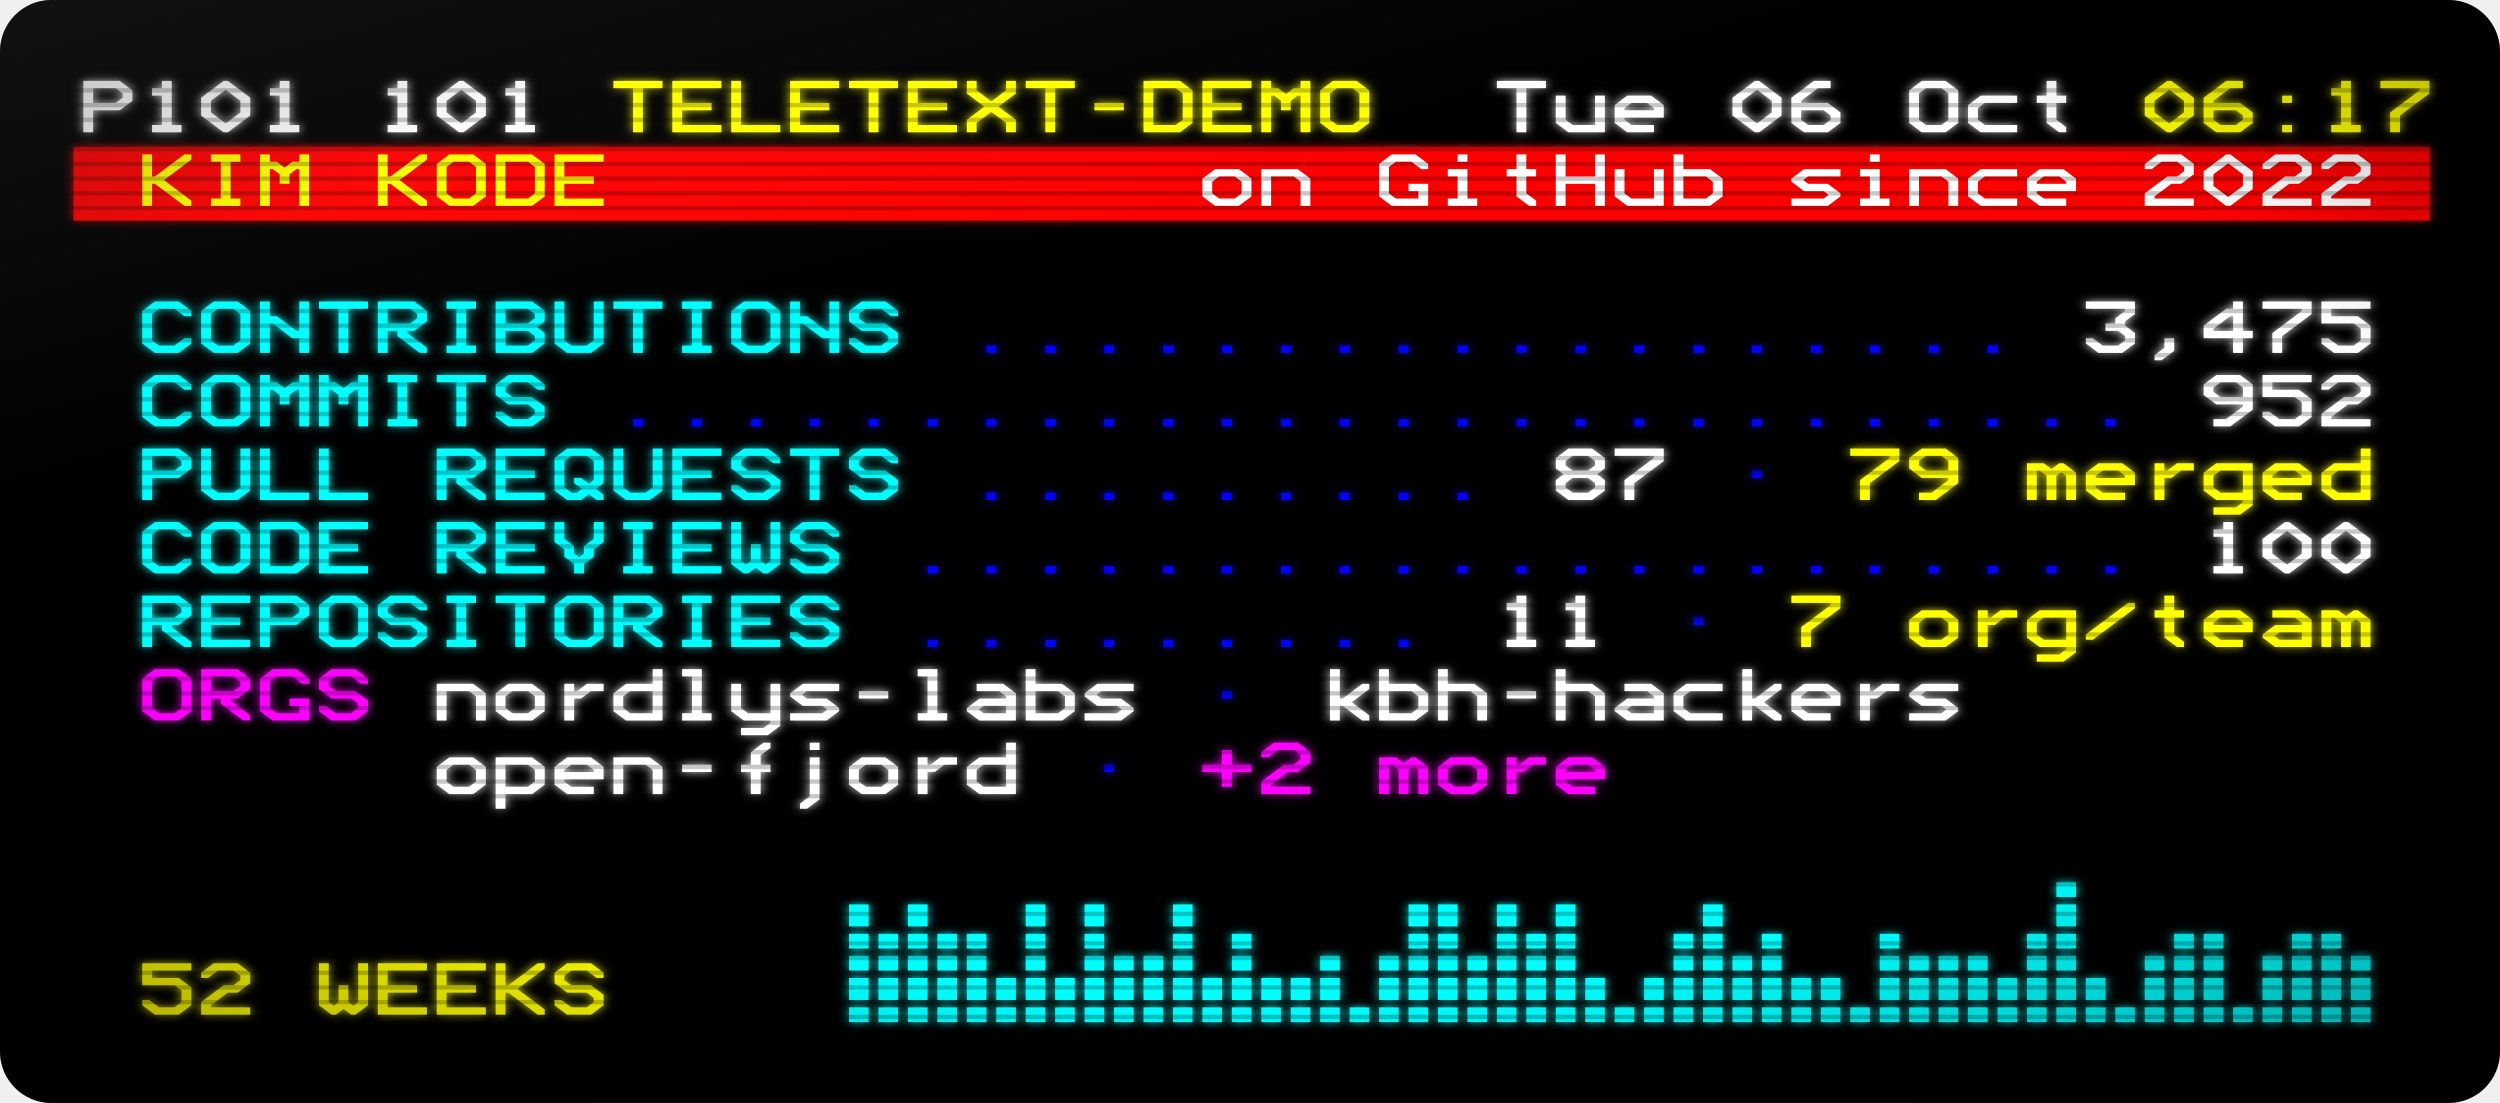
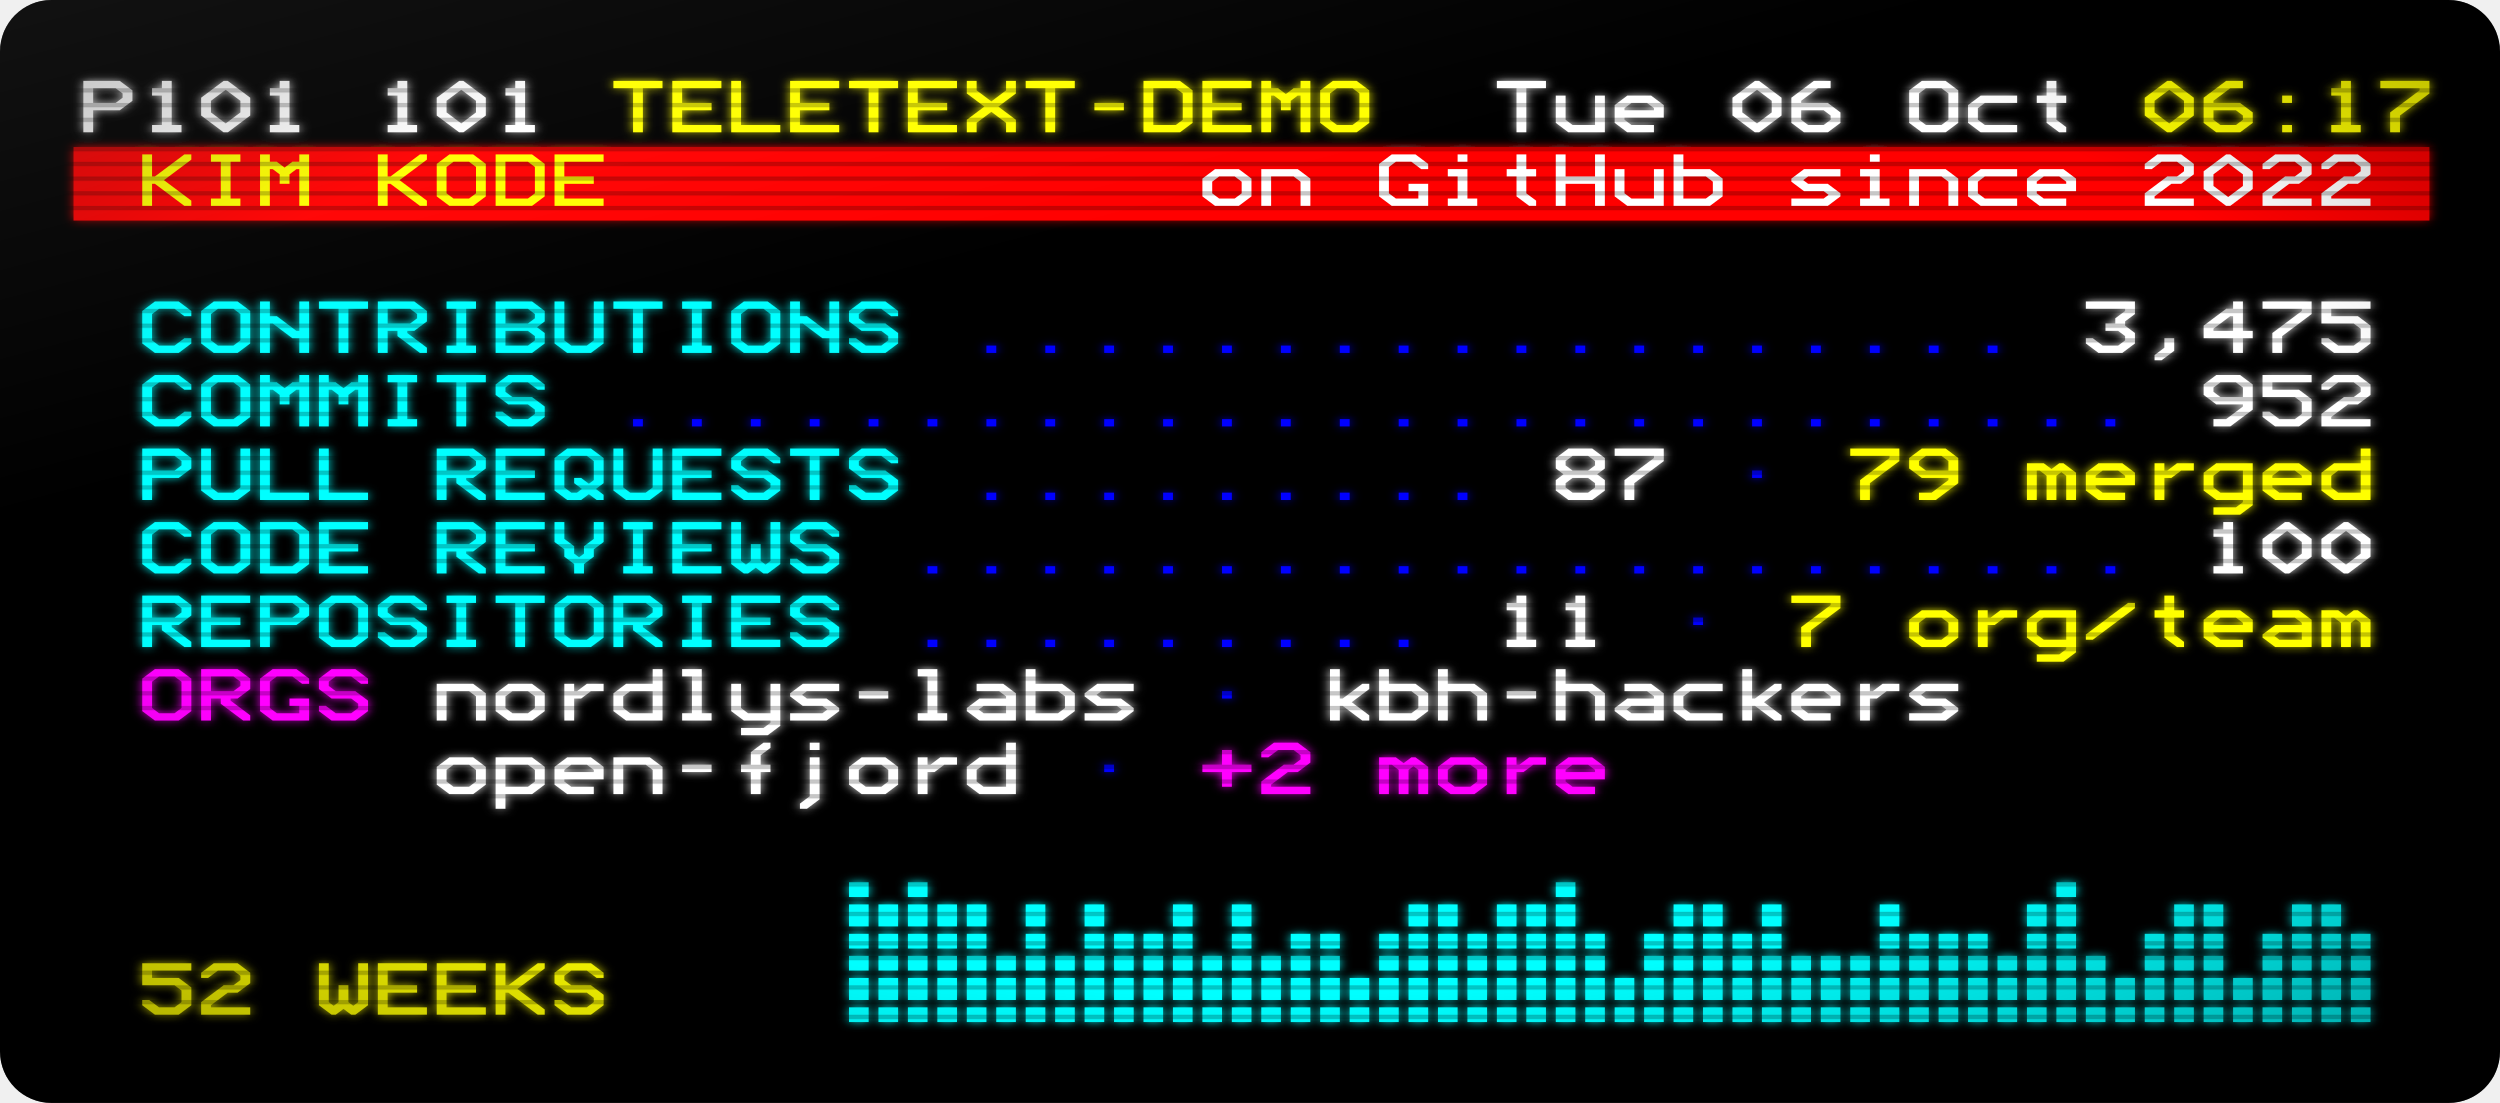
<svg xmlns="http://www.w3.org/2000/svg" width="680" height="300" viewBox="0 0 680 300" role="img" aria-labelledby="s-title s-desc">
  <style>.tt-in{animation-name:tt-hide;animation-timing-function:steps(1)}.tt-frame{visibility:hidden;animation-name:tt-show;animation-timing-function:steps(1)}@keyframes tt-hide{from,to{visibility:hidden}}@keyframes tt-show{from,to{visibility:visible}}.tt-fl{animation:tt-flash 1s steps(1) infinite}@keyframes tt-flash{75%{opacity:0}}@media (prefers-reduced-motion:reduce){.tt-a,.tt-fl{animation:none!important}}</style>
  <defs>
    <path id="sg32" d="M1 3H1.71L2.71 2H4.29L5 2.71V3.29L4.29 4H3.29L1 6.29V8H6V7H2V6.71L3.71 5H4.71L6 3.71V2.29L4.71 1H2.29L1 2.29Z" />
    <path id="sg33" d="M1 2H5V2.29L4 3.29V4H3V5H4.29L5 5.71V6.29L4.29 7H2.71L1.71 6H1V6.71L2.29 8H4.71L6 6.71V5.29L5 4.29V3.71L6 2.71V1H1Z" />
    <path id="sg38" d="M1 2.29V3.71L1.79 4.5L1 5.29V6.71L2.29 8H4.71L6 6.71V5.29L5.21 4.5L6 3.71V2.29L4.71 1H2.29ZM2.71 2H4.29L5 2.71V3.29L4.29 4H2.71L2 3.29V2.71ZM2.71 5H4.29L5 5.71V6.29L4.29 7H2.71L2 6.29V5.71Z" />
    <path id="sg34" d="M1 4.29V6H4V8H5V6H6V5H5V1H4V2H3.29ZM2 4.71L3.71 3H4V5H2Z" />
    <path id="sg35" d="M1 1V4H4.29L5 4.71V6.29L4.29 7H2.71L1.71 6H1V6.71L2.29 8H4.71L6 6.71V4.29L4.71 3H2V2H6V1Z" />
    <path id="sg39" d="M1 2.29V3.71L2.29 5H5V5.29L3.29 7H2V8H3.71L6 5.71V2.29L4.71 1H2.29ZM2.71 2H4.29L5 2.71V4H2.71L2 3.29V2.71Z" />
    <path id="sg36" d="M1 3.29V6.71L2.29 8H4.71L6 6.71V5.29L4.71 4H2V3.71L3.71 2H5V1H3.29ZM2 5H4.29L5 5.71V6.29L4.29 7H2.71L2 6.29Z" />
    <path id="sg37" d="M1 2H5V2.29L2 5.29V8H3V5.71L6 2.71V1H1Z" />
    <path id="sg30" d="M1 3.29V5.71L3.29 8H3.71L6 5.71V3.29L3.71 1H3.29ZM2 3.71L3.5 2.21L5 3.71V5.29L3.5 6.79L2 5.29Z" />
    <path id="sg31" d="M2 3H3V7H2V8H5V7H4V1H3V2H2Z" />
    <path id="sg50" d="M1 1V8H2V5H4.71L6 3.71V2.29L4.71 1ZM2 2H4.29L5 2.71V3.29L4.29 4H2Z" />
    <path id="sg54" d="M1 2H3V8H4V2H6V1H1Z" />
    <path id="sg45" d="M1 1V8H6V7H2V5H5V4H2V2H6V1Z" />
    <path id="sg4c" d="M1 1V8H6V7H2V1Z" />
    <path id="sg58" d="M1 1V2.71L2.79 4.5L1 6.29V8H2V6.71L3.5 5.21L5 6.71V8H6V6.29L4.21 4.5L6 2.71V1H5V2.29L3.5 3.79L2 2.29V1Z" />
    <path id="sg2d" d="M2 5H5V4H2Z" />
    <path id="sg44" d="M1 1V8H4.71L6 6.71V2.29L4.71 1ZM2 2H4.29L5 2.71V6.29L4.29 7H2Z" />
    <path id="sg4d" d="M1 1V8H2V3H2.29L3 3.71V5H4V3.71L4.71 3H5V8H6V1H5V2H4.29L3.5 2.79L2.71 2H2V1Z" />
    <path id="sg4f" d="M1 2.29V6.71L2.29 8H4.71L6 6.71V2.29L4.71 1H2.29ZM2.71 2H4.29L5 2.71V6.29L4.29 7H2.71L2 6.29V2.71Z" />
    <path id="sg75" d="M1 3V6.71L2.29 8H6V3H5V7H2.71L2 6.29V3Z" />
    <path id="sg65" d="M1 4.29V6.71L2.29 8H5V7H2.71L2 6.29V6H6V4.29L4.71 3H2.29ZM2.71 4H4.29L5 4.71V5H2V4.71Z" />
    <path id="sg63" d="M1 4.29V6.71L2.29 8H6V7H2.71L2 6.29V4.71L2.71 4H6V3H2.29Z" />
    <path id="sg74" d="M2 4H3V6.71L4.29 8H5V7.29L4 6.29V4H5V3H4V1H3V3H2Z" />
    <path id="sg3a" d="M3 4H4V3H3ZM3 8H4V7H3Z" />
    <path id="sg4b" d="M1 1V8H2V5H2.29L5.29 8H6V7.29L3.21 4.5L6 1.71V1H5.29L2.29 4H2V1Z" />
    <path id="sg49" d="M2 2H3V7H2V8H5V7H4V2H5V1H2Z" />
    <path id="sg6f" d="M1 4.29V6.71L2.29 8H4.71L6 6.71V4.29L4.71 3H2.29ZM2.71 4H4.29L5 4.71V6.29L4.29 7H2.71L2 6.29V4.71Z" />
    <path id="sg6e" d="M1 3V8H2V4H4.29L5 4.71V8H6V4.29L4.71 3Z" />
    <path id="sg47" d="M1 2.29V6.71L2.29 8H6V5H4V6H5V7H2.71L2 6.29V2.71L2.71 2H4.29L5.29 3H6V2.29L4.71 1H2.29Z" />
    <path id="sg69" d="M2 4H3V7H2V8H5V7H4V3H2ZM3 2H4V1H3Z" />
    <path id="sg48" d="M1 1V8H2V5H5V8H6V1H5V4H2V1Z" />
    <path id="sg62" d="M1 1V8H4.71L6 6.71V4.29L4.71 3H2V1ZM2 4H4.29L5 4.71V6.29L4.29 7H2Z" />
    <path id="sg73" d="M1 4.71L2.29 6H4.29L4.79 6.5L4.29 7H1V8H4.71L6 6.71V6.29L4.71 5H2.71L2.21 4.5L2.71 4H6V3H2.29L1 4.29Z" />
    <path id="sg43" d="M1 2.29V6.71L2.29 8H4.71L6 6.71V6H5.29L4.29 7H2.71L2 6.29V2.71L2.71 2H4.29L5.29 3H6V2.29L4.71 1H2.29Z" />
    <path id="sg4e" d="M1 1V8H2V4H2.29L4.29 6H5V8H6V1H5V5H4.71L2.71 3H2V1Z" />
    <path id="sg52" d="M1 1V8H2V5H3V5.71L5.29 8H6V7.29L4 5.29V5H4.71L6 3.71V2.29L4.71 1ZM2 2H4.29L5 2.71V3.29L4.29 4H2Z" />
    <path id="sg42" d="M1 1V8H4.71L6 6.71V5.29L5.21 4.5L6 3.71V2.29L4.71 1ZM2 2H4.29L5 2.71V3.29L4.29 4H2ZM2 5H4.29L5 5.71V6.29L4.29 7H2Z" />
    <path id="sg55" d="M1 1V6.71L2.29 8H4.71L6 6.71V1H5V6.29L4.29 7H2.71L2 6.29V1Z" />
    <path id="sg53" d="M1 2.29V3.71L2.29 5H4.29L5 5.71V6.29L4.29 7H2.71L1.71 6H1V6.71L2.29 8H4.71L6 6.71V5.29L4.71 4H2.71L2 3.29V2.71L2.71 2H4.29L5.29 3H6V2.29L4.71 1H2.29Z" />
    <path id="sg2e" d="M3 8H4V7H3Z" />
    <path id="sg2c" d="M3 7.29L2 8.29V9H2.71L4 7.71V6H3Z" />
    <path id="sg51" d="M1 2.29V6.71L2.29 8H3.71L4.5 7.21L5.29 8H6V7.29L5.21 6.5L6 5.71V2.29L4.71 1H2.29ZM2.71 2H4.29L5 2.71V5.29L4.5 5.79L3.71 5H3V5.71L3.79 6.5L3.29 7H2.71L2 6.29V2.71Z" />
    <path id="sgb7" d="M3 5H4V4H3Z" />
    <path id="sg6d" d="M1 3V8H2V4H2.29L3 4.71V8H4V4.71L4.5 4.21L5 4.71V8H6V4.29L4.71 3H4.29L3.5 3.79L2.71 3Z" />
    <path id="sg72" d="M2 3V8H3V5H3.71L4.71 4H6V3H4.29L3.29 4H3V3Z" />
    <path id="sg67" d="M1 4.29V6.71L2.29 8H5V8.29L4.29 9H2V10H4.71L6 8.71V3H2.29ZM2.71 4H5V7H2.71L2 6.29V4.71Z" />
    <path id="sg64" d="M1 4.29V6.71L2.29 8H6V1H5V3H2.29ZM2.71 4H5V7H2.71L2 6.29V4.71Z" />
    <path id="sg56" d="M1 1V3.71L2 4.71V5.71L3 6.71V8H4V6.71L5 5.71V4.71L6 3.71V1H5V3.29L4 4.29V5.29L3.5 5.79L3 5.29V4.29L2 3.29V1Z" />
    <path id="sg57" d="M1 1V6.71L2.29 8H2.71L3.5 7.21L4.29 8H4.71L6 6.71V1H5V6.29L4.5 6.79L4 6.29V4H3V6.29L2.5 6.79L2 6.29V1Z" />
    <path id="sg2f" d="M1 7H1.71L6 2.71V2H5.29L1 6.29Z" />
    <path id="sg61" d="M1 6.71L2.29 8H6V4.29L4.71 3H2V4H4.29L5 4.71V5H2.29L1 6.29ZM2.71 7L2.21 6.5L2.71 6H5V7Z" />
    <path id="sg6c" d="M2 2H3V7H2V8H5V7H4V1H2Z" />
    <path id="sg79" d="M1 3V6.71L2.29 8H5V8.29L4.29 9H2V10H4.71L6 8.71V3H5V7H2.71L2 6.29V3Z" />
    <path id="sg6b" d="M2 1V8H3V6H3.29L5.29 8H6V7.29L4.21 5.5L6 3.71V3H5.29L3.29 5H3V1Z" />
    <path id="sg68" d="M1 1V8H2V4H4.29L5 4.71V8H6V4.29L4.71 3H2V1Z" />
    <path id="sg70" d="M1 3V10H2V8H4.71L6 6.71V4.29L4.71 3ZM2 4H4.29L5 4.71V6.29L4.29 7H2Z" />
    <path id="sg66" d="M2 5H3V8H4V5H5V4H4V2.71L5 1.71V1H4.29L3 2.29V4H2Z" />
    <path id="sg6a" d="M3 8.29L2 9.29V10H2.71L4 8.71V3H3ZM3 2H4V1H3Z" />
    <path id="sg2b" d="M1 5H3V7H4V5H6V4H4V2H3V4H1Z" />
    <clipPath id="s-clip">
      <rect width="680" height="300" rx="14" />
    </clipPath>
    <filter id="s-glow" x="-5%" y="-5%" width="110%" height="110%">
      <feGaussianBlur stdDeviation=".55" result="b" />
      <feComponentTransfer in="b" result="g">
        <feFuncA type="linear" slope=".85" />
      </feComponentTransfer>
      <feMerge>
        <feMergeNode in="g" />
        <feMergeNode in="SourceGraphic" />
      </feMerge>
    </filter>
    <pattern id="s-scan" width="4" height="4" patternUnits="userSpaceOnUse">
      <rect width="4" height="1.2" fill="#000" fill-opacity=".22" />
    </pattern>
    <radialGradient id="s-vig" cx="50%" cy="45%" r="75%">
      <stop offset=".6" stop-color="#000" stop-opacity="0" />
      <stop offset="1" stop-color="#000" stop-opacity=".45" />
    </radialGradient>
    <linearGradient id="s-glass" x1="0" y1="0" x2=".6" y2="1">
      <stop offset="0" stop-color="#fff" stop-opacity=".07" />
      <stop offset=".35" stop-color="#fff" stop-opacity="0" />
    </linearGradient>
  </defs>
  <g clip-path="url(#s-clip)">
    <rect width="680" height="300" fill="#000" />
    <g transform="translate(20 20) scale(2.67 2)" filter="url(#s-glow)">
      <g class="tt-a tt-frame" style="animation-duration:0.09s;animation-delay:0s">
        <g fill="#fff">
          <use href="#sg32" x="30" y="0" />
          <use href="#sg33" x="36" y="0" />
          <use href="#sg38" x="42" y="0" />
        </g>
      </g>
      <g class="tt-a tt-frame" style="animation-duration:0.09s;animation-delay:0.09s">
        <g fill="#fff">
          <use href="#sg32" x="30" y="0" />
          <use href="#sg34" x="36" y="0" />
          <use href="#sg35" x="42" y="0" />
        </g>
      </g>
      <g class="tt-a tt-frame" style="animation-duration:0.09s;animation-delay:0.18s">
        <g fill="#fff">
          <use href="#sg32" x="30" y="0" />
          <use href="#sg35" x="36" y="0" />
          <use href="#sg32" x="42" y="0" />
        </g>
      </g>
      <g class="tt-a tt-frame" style="animation-duration:0.09s;animation-delay:0.27s">
        <g fill="#fff">
          <use href="#sg32" x="30" y="0" />
          <use href="#sg35" x="36" y="0" />
          <use href="#sg39" x="42" y="0" />
        </g>
      </g>
      <g class="tt-a tt-frame" style="animation-duration:0.09s;animation-delay:0.36s">
        <g fill="#fff">
          <use href="#sg32" x="30" y="0" />
          <use href="#sg36" x="36" y="0" />
          <use href="#sg36" x="42" y="0" />
        </g>
      </g>
      <g class="tt-a tt-frame" style="animation-duration:0.09s;animation-delay:0.45s">
        <g fill="#fff">
          <use href="#sg32" x="30" y="0" />
          <use href="#sg37" x="36" y="0" />
          <use href="#sg33" x="42" y="0" />
        </g>
      </g>
      <g class="tt-a tt-frame" style="animation-duration:0.09s;animation-delay:0.54s">
        <g fill="#fff">
          <use href="#sg32" x="30" y="0" />
          <use href="#sg38" x="36" y="0" />
          <use href="#sg30" x="42" y="0" />
        </g>
      </g>
      <g class="tt-a tt-frame" style="animation-duration:0.09s;animation-delay:0.63s">
        <g fill="#fff">
          <use href="#sg32" x="30" y="0" />
          <use href="#sg38" x="36" y="0" />
          <use href="#sg37" x="42" y="0" />
        </g>
      </g>
      <g class="tt-a tt-frame" style="animation-duration:0.09s;animation-delay:0.72s">
        <g fill="#fff">
          <use href="#sg32" x="30" y="0" />
          <use href="#sg39" x="36" y="0" />
          <use href="#sg34" x="42" y="0" />
        </g>
      </g>
      <g class="tt-a tt-in" style="animation-duration:0.81s">
        <g fill="#fff">
          <use href="#sg31" x="30" y="0" />
          <use href="#sg30" x="36" y="0" />
          <use href="#sg31" x="42" y="0" />
        </g>
      </g>
      <g class="tt-a tt-in" style="animation-duration:0.85s">
        <rect x="0" y="10" width="240" height="10" fill="#f00" />
      </g>
      <g>
        <g fill="#fff">
          <use href="#sg50" x="0" y="0" />
          <use href="#sg31" x="6" y="0" />
          <use href="#sg30" x="12" y="0" />
          <use href="#sg31" x="18" y="0" />
          <use href="#sg54" x="144" y="0" />
          <use href="#sg75" x="150" y="0" />
          <use href="#sg65" x="156" y="0" />
          <use href="#sg30" x="168" y="0" />
          <use href="#sg36" x="174" y="0" />
          <use href="#sg4f" x="186" y="0" />
          <use href="#sg63" x="192" y="0" />
          <use href="#sg74" x="198" y="0" />
        </g>
        <g fill="#ff0">
          <use href="#sg54" x="54" y="0" />
          <use href="#sg45" x="60" y="0" />
          <use href="#sg4c" x="66" y="0" />
          <use href="#sg45" x="72" y="0" />
          <use href="#sg54" x="78" y="0" />
          <use href="#sg45" x="84" y="0" />
          <use href="#sg58" x="90" y="0" />
          <use href="#sg54" x="96" y="0" />
          <use href="#sg2d" x="102" y="0" />
          <use href="#sg44" x="108" y="0" />
          <use href="#sg45" x="114" y="0" />
          <use href="#sg4d" x="120" y="0" />
          <use href="#sg4f" x="126" y="0" />
          <use href="#sg30" x="210" y="0" />
          <use href="#sg36" x="216" y="0" />
          <use href="#sg31" x="228" y="0" />
          <use href="#sg37" x="234" y="0" />
        </g>
        <g fill="#ff0" class="tt-fl">
          <use href="#sg3a" x="222" y="0" />
        </g>
      </g>
      <g class="tt-a tt-in" style="animation-duration:0.85s">
        <g fill="#ff0">
          <use href="#sg4b" x="6" y="10" />
          <use href="#sg49" x="12" y="10" />
          <use href="#sg4d" x="18" y="10" />
          <use href="#sg4b" x="30" y="10" />
          <use href="#sg4f" x="36" y="10" />
          <use href="#sg44" x="42" y="10" />
          <use href="#sg45" x="48" y="10" />
        </g>
        <g fill="#fff">
          <use href="#sg6f" x="114" y="10" />
          <use href="#sg6e" x="120" y="10" />
          <use href="#sg47" x="132" y="10" />
          <use href="#sg69" x="138" y="10" />
          <use href="#sg74" x="144" y="10" />
          <use href="#sg48" x="150" y="10" />
          <use href="#sg75" x="156" y="10" />
          <use href="#sg62" x="162" y="10" />
          <use href="#sg73" x="174" y="10" />
          <use href="#sg69" x="180" y="10" />
          <use href="#sg6e" x="186" y="10" />
          <use href="#sg63" x="192" y="10" />
          <use href="#sg65" x="198" y="10" />
          <use href="#sg32" x="210" y="10" />
          <use href="#sg30" x="216" y="10" />
          <use href="#sg32" x="222" y="10" />
          <use href="#sg32" x="228" y="10" />
        </g>
      </g>
      <g class="tt-a tt-in" style="animation-duration:0.91s">
        <g fill="#0ff">
          <use href="#sg43" x="6" y="30" />
          <use href="#sg4f" x="12" y="30" />
          <use href="#sg4e" x="18" y="30" />
          <use href="#sg54" x="24" y="30" />
          <use href="#sg52" x="30" y="30" />
          <use href="#sg49" x="36" y="30" />
          <use href="#sg42" x="42" y="30" />
          <use href="#sg55" x="48" y="30" />
          <use href="#sg54" x="54" y="30" />
          <use href="#sg49" x="60" y="30" />
          <use href="#sg4f" x="66" y="30" />
          <use href="#sg4e" x="72" y="30" />
          <use href="#sg53" x="78" y="30" />
        </g>
        <g fill="#00f">
          <use href="#sg2e" x="90" y="30" />
          <use href="#sg2e" x="96" y="30" />
          <use href="#sg2e" x="102" y="30" />
          <use href="#sg2e" x="108" y="30" />
          <use href="#sg2e" x="114" y="30" />
          <use href="#sg2e" x="120" y="30" />
          <use href="#sg2e" x="126" y="30" />
          <use href="#sg2e" x="132" y="30" />
          <use href="#sg2e" x="138" y="30" />
          <use href="#sg2e" x="144" y="30" />
          <use href="#sg2e" x="150" y="30" />
          <use href="#sg2e" x="156" y="30" />
          <use href="#sg2e" x="162" y="30" />
          <use href="#sg2e" x="168" y="30" />
          <use href="#sg2e" x="174" y="30" />
          <use href="#sg2e" x="180" y="30" />
          <use href="#sg2e" x="186" y="30" />
          <use href="#sg2e" x="192" y="30" />
        </g>
        <g fill="#fff">
          <use href="#sg33" x="204" y="30" />
          <use href="#sg2c" x="210" y="30" />
          <use href="#sg34" x="216" y="30" />
          <use href="#sg37" x="222" y="30" />
          <use href="#sg35" x="228" y="30" />
        </g>
      </g>
      <g class="tt-a tt-in" style="animation-duration:0.95s">
        <g fill="#0ff">
          <use href="#sg43" x="6" y="40" />
          <use href="#sg4f" x="12" y="40" />
          <use href="#sg4d" x="18" y="40" />
          <use href="#sg4d" x="24" y="40" />
          <use href="#sg49" x="30" y="40" />
          <use href="#sg54" x="36" y="40" />
          <use href="#sg53" x="42" y="40" />
        </g>
        <g fill="#00f">
          <use href="#sg2e" x="54" y="40" />
          <use href="#sg2e" x="60" y="40" />
          <use href="#sg2e" x="66" y="40" />
          <use href="#sg2e" x="72" y="40" />
          <use href="#sg2e" x="78" y="40" />
          <use href="#sg2e" x="84" y="40" />
          <use href="#sg2e" x="90" y="40" />
          <use href="#sg2e" x="96" y="40" />
          <use href="#sg2e" x="102" y="40" />
          <use href="#sg2e" x="108" y="40" />
          <use href="#sg2e" x="114" y="40" />
          <use href="#sg2e" x="120" y="40" />
          <use href="#sg2e" x="126" y="40" />
          <use href="#sg2e" x="132" y="40" />
          <use href="#sg2e" x="138" y="40" />
          <use href="#sg2e" x="144" y="40" />
          <use href="#sg2e" x="150" y="40" />
          <use href="#sg2e" x="156" y="40" />
          <use href="#sg2e" x="162" y="40" />
          <use href="#sg2e" x="168" y="40" />
          <use href="#sg2e" x="174" y="40" />
          <use href="#sg2e" x="180" y="40" />
          <use href="#sg2e" x="186" y="40" />
          <use href="#sg2e" x="192" y="40" />
          <use href="#sg2e" x="198" y="40" />
          <use href="#sg2e" x="204" y="40" />
        </g>
        <g fill="#fff">
          <use href="#sg39" x="216" y="40" />
          <use href="#sg35" x="222" y="40" />
          <use href="#sg32" x="228" y="40" />
        </g>
      </g>
      <g class="tt-a tt-in" style="animation-duration:0.99s">
        <g fill="#0ff">
          <use href="#sg50" x="6" y="50" />
          <use href="#sg55" x="12" y="50" />
          <use href="#sg4c" x="18" y="50" />
          <use href="#sg4c" x="24" y="50" />
          <use href="#sg52" x="36" y="50" />
          <use href="#sg45" x="42" y="50" />
          <use href="#sg51" x="48" y="50" />
          <use href="#sg55" x="54" y="50" />
          <use href="#sg45" x="60" y="50" />
          <use href="#sg53" x="66" y="50" />
          <use href="#sg54" x="72" y="50" />
          <use href="#sg53" x="78" y="50" />
        </g>
        <g fill="#00f">
          <use href="#sg2e" x="90" y="50" />
          <use href="#sg2e" x="96" y="50" />
          <use href="#sg2e" x="102" y="50" />
          <use href="#sg2e" x="108" y="50" />
          <use href="#sg2e" x="114" y="50" />
          <use href="#sg2e" x="120" y="50" />
          <use href="#sg2e" x="126" y="50" />
          <use href="#sg2e" x="132" y="50" />
          <use href="#sg2e" x="138" y="50" />
          <use href="#sgb7" x="168" y="50" />
        </g>
        <g fill="#fff">
          <use href="#sg38" x="150" y="50" />
          <use href="#sg37" x="156" y="50" />
        </g>
        <g fill="#ff0">
          <use href="#sg37" x="180" y="50" />
          <use href="#sg39" x="186" y="50" />
          <use href="#sg6d" x="198" y="50" />
          <use href="#sg65" x="204" y="50" />
          <use href="#sg72" x="210" y="50" />
          <use href="#sg67" x="216" y="50" />
          <use href="#sg65" x="222" y="50" />
          <use href="#sg64" x="228" y="50" />
        </g>
      </g>
      <g class="tt-a tt-in" style="animation-duration:1.02s">
        <g fill="#0ff">
          <use href="#sg43" x="6" y="60" />
          <use href="#sg4f" x="12" y="60" />
          <use href="#sg44" x="18" y="60" />
          <use href="#sg45" x="24" y="60" />
          <use href="#sg52" x="36" y="60" />
          <use href="#sg45" x="42" y="60" />
          <use href="#sg56" x="48" y="60" />
          <use href="#sg49" x="54" y="60" />
          <use href="#sg45" x="60" y="60" />
          <use href="#sg57" x="66" y="60" />
          <use href="#sg53" x="72" y="60" />
        </g>
        <g fill="#00f">
          <use href="#sg2e" x="84" y="60" />
          <use href="#sg2e" x="90" y="60" />
          <use href="#sg2e" x="96" y="60" />
          <use href="#sg2e" x="102" y="60" />
          <use href="#sg2e" x="108" y="60" />
          <use href="#sg2e" x="114" y="60" />
          <use href="#sg2e" x="120" y="60" />
          <use href="#sg2e" x="126" y="60" />
          <use href="#sg2e" x="132" y="60" />
          <use href="#sg2e" x="138" y="60" />
          <use href="#sg2e" x="144" y="60" />
          <use href="#sg2e" x="150" y="60" />
          <use href="#sg2e" x="156" y="60" />
          <use href="#sg2e" x="162" y="60" />
          <use href="#sg2e" x="168" y="60" />
          <use href="#sg2e" x="174" y="60" />
          <use href="#sg2e" x="180" y="60" />
          <use href="#sg2e" x="186" y="60" />
          <use href="#sg2e" x="192" y="60" />
          <use href="#sg2e" x="198" y="60" />
          <use href="#sg2e" x="204" y="60" />
        </g>
        <g fill="#fff">
          <use href="#sg31" x="216" y="60" />
          <use href="#sg30" x="222" y="60" />
          <use href="#sg30" x="228" y="60" />
        </g>
      </g>
      <g class="tt-a tt-in" style="animation-duration:1.06s">
        <g fill="#0ff">
          <use href="#sg52" x="6" y="70" />
          <use href="#sg45" x="12" y="70" />
          <use href="#sg50" x="18" y="70" />
          <use href="#sg4f" x="24" y="70" />
          <use href="#sg53" x="30" y="70" />
          <use href="#sg49" x="36" y="70" />
          <use href="#sg54" x="42" y="70" />
          <use href="#sg4f" x="48" y="70" />
          <use href="#sg52" x="54" y="70" />
          <use href="#sg49" x="60" y="70" />
          <use href="#sg45" x="66" y="70" />
          <use href="#sg53" x="72" y="70" />
        </g>
        <g fill="#00f">
          <use href="#sg2e" x="84" y="70" />
          <use href="#sg2e" x="90" y="70" />
          <use href="#sg2e" x="96" y="70" />
          <use href="#sg2e" x="102" y="70" />
          <use href="#sg2e" x="108" y="70" />
          <use href="#sg2e" x="114" y="70" />
          <use href="#sg2e" x="120" y="70" />
          <use href="#sg2e" x="126" y="70" />
          <use href="#sg2e" x="132" y="70" />
          <use href="#sgb7" x="162" y="70" />
        </g>
        <g fill="#fff">
          <use href="#sg31" x="144" y="70" />
          <use href="#sg31" x="150" y="70" />
        </g>
        <g fill="#ff0">
          <use href="#sg37" x="174" y="70" />
          <use href="#sg6f" x="186" y="70" />
          <use href="#sg72" x="192" y="70" />
          <use href="#sg67" x="198" y="70" />
          <use href="#sg2f" x="204" y="70" />
          <use href="#sg74" x="210" y="70" />
          <use href="#sg65" x="216" y="70" />
          <use href="#sg61" x="222" y="70" />
          <use href="#sg6d" x="228" y="70" />
        </g>
      </g>
      <g class="tt-a tt-in" style="animation-duration:1.09s">
        <g fill="#f0f">
          <use href="#sg4f" x="6" y="80" />
          <use href="#sg52" x="12" y="80" />
          <use href="#sg47" x="18" y="80" />
          <use href="#sg53" x="24" y="80" />
        </g>
        <g fill="#fff">
          <use href="#sg6e" x="36" y="80" />
          <use href="#sg6f" x="42" y="80" />
          <use href="#sg72" x="48" y="80" />
          <use href="#sg64" x="54" y="80" />
          <use href="#sg6c" x="60" y="80" />
          <use href="#sg79" x="66" y="80" />
          <use href="#sg73" x="72" y="80" />
          <use href="#sg2d" x="78" y="80" />
          <use href="#sg6c" x="84" y="80" />
          <use href="#sg61" x="90" y="80" />
          <use href="#sg62" x="96" y="80" />
          <use href="#sg73" x="102" y="80" />
          <use href="#sg6b" x="126" y="80" />
          <use href="#sg62" x="132" y="80" />
          <use href="#sg68" x="138" y="80" />
          <use href="#sg2d" x="144" y="80" />
          <use href="#sg68" x="150" y="80" />
          <use href="#sg61" x="156" y="80" />
          <use href="#sg63" x="162" y="80" />
          <use href="#sg6b" x="168" y="80" />
          <use href="#sg65" x="174" y="80" />
          <use href="#sg72" x="180" y="80" />
          <use href="#sg73" x="186" y="80" />
        </g>
        <g fill="#00f">
          <use href="#sgb7" x="114" y="80" />
        </g>
      </g>
      <g class="tt-a tt-in" style="animation-duration:1.13s">
        <g fill="#fff">
          <use href="#sg6f" x="36" y="90" />
          <use href="#sg70" x="42" y="90" />
          <use href="#sg65" x="48" y="90" />
          <use href="#sg6e" x="54" y="90" />
          <use href="#sg2d" x="60" y="90" />
          <use href="#sg66" x="66" y="90" />
          <use href="#sg6a" x="72" y="90" />
          <use href="#sg6f" x="78" y="90" />
          <use href="#sg72" x="84" y="90" />
          <use href="#sg64" x="90" y="90" />
        </g>
        <g fill="#00f">
          <use href="#sgb7" x="102" y="90" />
        </g>
        <g fill="#f0f">
          <use href="#sg2b" x="114" y="90" />
          <use href="#sg32" x="120" y="90" />
          <use href="#sg6d" x="132" y="90" />
          <use href="#sg6f" x="138" y="90" />
          <use href="#sg72" x="144" y="90" />
          <use href="#sg65" x="150" y="90" />
        </g>
      </g>
      <g class="tt-a tt-in" style="animation-duration:1.19s">
        <g fill="#0ff">
+           <rect x="79" y="110" width="2" height="2" />
+           <rect x="85" y="110" width="2" height="2" />
+           <rect x="151" y="110" width="2" height="2" />
          <rect x="202" y="110" width="2" height="2" />
          <rect x="79" y="113" width="2" height="3" />
+           <rect x="82" y="113" width="2" height="3" />
          <rect x="85" y="113" width="2" height="3" />
+           <rect x="88" y="113" width="2" height="3" />
+           <rect x="91" y="113" width="2" height="3" />
          <rect x="97" y="113" width="2" height="3" />
          <rect x="103" y="113" width="2" height="3" />
          <rect x="112" y="113" width="2" height="3" />
+           <rect x="118" y="113" width="2" height="3" />
          <rect x="136" y="113" width="2" height="3" />
          <rect x="139" y="113" width="2" height="3" />
          <rect x="145" y="113" width="2" height="3" />
+           <rect x="148" y="113" width="2" height="3" />
          <rect x="151" y="113" width="2" height="3" />
+           <rect x="163" y="113" width="2" height="3" />
          <rect x="166" y="113" width="2" height="3" />
+           <rect x="172" y="113" width="2" height="3" />
+           <rect x="184" y="113" width="2" height="3" />
+           <rect x="199" y="113" width="2" height="3" />
          <rect x="202" y="113" width="2" height="3" />
+           <rect x="214" y="113" width="2" height="3" />
+           <rect x="217" y="113" width="2" height="3" />
+           <rect x="226" y="113" width="2" height="3" />
+           <rect x="229" y="113" width="2" height="3" />
          <rect x="79" y="117" width="2" height="2" />
          <rect x="82" y="117" width="2" height="2" />
          <rect x="85" y="117" width="2" height="2" />
          <rect x="88" y="117" width="2" height="2" />
          <rect x="91" y="117" width="2" height="2" />
          <rect x="97" y="117" width="2" height="2" />
          <rect x="103" y="117" width="2" height="2" />
+           <rect x="106" y="117" width="2" height="2" />
+           <rect x="109" y="117" width="2" height="2" />
          <rect x="112" y="117" width="2" height="2" />
          <rect x="118" y="117" width="2" height="2" />
+           <rect x="124" y="117" width="2" height="2" />
+           <rect x="127" y="117" width="2" height="2" />
+           <rect x="133" y="117" width="2" height="2" />
          <rect x="136" y="117" width="2" height="2" />
          <rect x="139" y="117" width="2" height="2" />
+           <rect x="142" y="117" width="2" height="2" />
          <rect x="145" y="117" width="2" height="2" />
          <rect x="148" y="117" width="2" height="2" />
          <rect x="151" y="117" width="2" height="2" />
+           <rect x="154" y="117" width="2" height="2" />
+           <rect x="160" y="117" width="2" height="2" />
          <rect x="163" y="117" width="2" height="2" />
          <rect x="166" y="117" width="2" height="2" />
+           <rect x="169" y="117" width="2" height="2" />
          <rect x="172" y="117" width="2" height="2" />
          <rect x="184" y="117" width="2" height="2" />
+           <rect x="187" y="117" width="2" height="2" />
+           <rect x="190" y="117" width="2" height="2" />
+           <rect x="193" y="117" width="2" height="2" />
          <rect x="199" y="117" width="2" height="2" />
          <rect x="202" y="117" width="2" height="2" />
+           <rect x="211" y="117" width="2" height="2" />
          <rect x="214" y="117" width="2" height="2" />
          <rect x="217" y="117" width="2" height="2" />
+           <rect x="223" y="117" width="2" height="2" />
          <rect x="226" y="117" width="2" height="2" />
          <rect x="229" y="117" width="2" height="2" />
+           <rect x="232" y="117" width="2" height="2" />
        </g>
      </g>
      <g class="tt-a tt-in" style="animation-duration:1.23s">
        <g fill="#0ff">
          <rect x="79" y="120" width="2" height="2" />
          <rect x="82" y="120" width="2" height="2" />
          <rect x="85" y="120" width="2" height="2" />
          <rect x="88" y="120" width="2" height="2" />
          <rect x="91" y="120" width="2" height="2" />
+           <rect x="94" y="120" width="2" height="2" />
          <rect x="97" y="120" width="2" height="2" />
+           <rect x="100" y="120" width="2" height="2" />
          <rect x="103" y="120" width="2" height="2" />
          <rect x="106" y="120" width="2" height="2" />
          <rect x="109" y="120" width="2" height="2" />
          <rect x="112" y="120" width="2" height="2" />
+           <rect x="115" y="120" width="2" height="2" />
          <rect x="118" y="120" width="2" height="2" />
+           <rect x="121" y="120" width="2" height="2" />
+           <rect x="124" y="120" width="2" height="2" />
          <rect x="127" y="120" width="2" height="2" />
          <rect x="133" y="120" width="2" height="2" />
          <rect x="136" y="120" width="2" height="2" />
          <rect x="139" y="120" width="2" height="2" />
          <rect x="142" y="120" width="2" height="2" />
          <rect x="145" y="120" width="2" height="2" />
          <rect x="148" y="120" width="2" height="2" />
          <rect x="151" y="120" width="2" height="2" />
+           <rect x="154" y="120" width="2" height="2" />
+           <rect x="160" y="120" width="2" height="2" />
          <rect x="163" y="120" width="2" height="2" />
          <rect x="166" y="120" width="2" height="2" />
          <rect x="169" y="120" width="2" height="2" />
          <rect x="172" y="120" width="2" height="2" />
+           <rect x="175" y="120" width="2" height="2" />
+           <rect x="178" y="120" width="2" height="2" />
+           <rect x="181" y="120" width="2" height="2" />
          <rect x="184" y="120" width="2" height="2" />
          <rect x="187" y="120" width="2" height="2" />
          <rect x="190" y="120" width="2" height="2" />
          <rect x="193" y="120" width="2" height="2" />
+           <rect x="196" y="120" width="2" height="2" />
          <rect x="199" y="120" width="2" height="2" />
          <rect x="202" y="120" width="2" height="2" />
+           <rect x="205" y="120" width="2" height="2" />
          <rect x="211" y="120" width="2" height="2" />
          <rect x="214" y="120" width="2" height="2" />
          <rect x="217" y="120" width="2" height="2" />
          <rect x="223" y="120" width="2" height="2" />
          <rect x="226" y="120" width="2" height="2" />
          <rect x="229" y="120" width="2" height="2" />
          <rect x="232" y="120" width="2" height="2" />
          <rect x="79" y="123" width="2" height="3" />
          <rect x="82" y="123" width="2" height="3" />
          <rect x="85" y="123" width="2" height="3" />
          <rect x="88" y="123" width="2" height="3" />
          <rect x="91" y="123" width="2" height="3" />
          <rect x="94" y="123" width="2" height="3" />
          <rect x="97" y="123" width="2" height="3" />
          <rect x="100" y="123" width="2" height="3" />
          <rect x="103" y="123" width="2" height="3" />
          <rect x="106" y="123" width="2" height="3" />
          <rect x="109" y="123" width="2" height="3" />
          <rect x="112" y="123" width="2" height="3" />
          <rect x="115" y="123" width="2" height="3" />
          <rect x="118" y="123" width="2" height="3" />
          <rect x="121" y="123" width="2" height="3" />
          <rect x="124" y="123" width="2" height="3" />
          <rect x="127" y="123" width="2" height="3" />
+           <rect x="130" y="123" width="2" height="3" />
          <rect x="133" y="123" width="2" height="3" />
          <rect x="136" y="123" width="2" height="3" />
          <rect x="139" y="123" width="2" height="3" />
          <rect x="142" y="123" width="2" height="3" />
          <rect x="145" y="123" width="2" height="3" />
          <rect x="148" y="123" width="2" height="3" />
          <rect x="151" y="123" width="2" height="3" />
          <rect x="154" y="123" width="2" height="3" />
+           <rect x="157" y="123" width="2" height="3" />
          <rect x="160" y="123" width="2" height="3" />
          <rect x="163" y="123" width="2" height="3" />
          <rect x="166" y="123" width="2" height="3" />
          <rect x="169" y="123" width="2" height="3" />
          <rect x="172" y="123" width="2" height="3" />
          <rect x="175" y="123" width="2" height="3" />
          <rect x="178" y="123" width="2" height="3" />
+           <rect x="181" y="123" width="2" height="3" />
          <rect x="184" y="123" width="2" height="3" />
          <rect x="187" y="123" width="2" height="3" />
          <rect x="190" y="123" width="2" height="3" />
          <rect x="193" y="123" width="2" height="3" />
          <rect x="196" y="123" width="2" height="3" />
          <rect x="199" y="123" width="2" height="3" />
          <rect x="202" y="123" width="2" height="3" />
          <rect x="205" y="123" width="2" height="3" />
+           <rect x="208" y="123" width="2" height="3" />
          <rect x="211" y="123" width="2" height="3" />
          <rect x="214" y="123" width="2" height="3" />
          <rect x="217" y="123" width="2" height="3" />
+           <rect x="220" y="123" width="2" height="3" />
          <rect x="223" y="123" width="2" height="3" />
          <rect x="226" y="123" width="2" height="3" />
          <rect x="229" y="123" width="2" height="3" />
          <rect x="232" y="123" width="2" height="3" />
          <rect x="79" y="127" width="2" height="2" />
          <rect x="82" y="127" width="2" height="2" />
          <rect x="85" y="127" width="2" height="2" />
          <rect x="88" y="127" width="2" height="2" />
          <rect x="91" y="127" width="2" height="2" />
          <rect x="94" y="127" width="2" height="2" />
          <rect x="97" y="127" width="2" height="2" />
          <rect x="100" y="127" width="2" height="2" />
          <rect x="103" y="127" width="2" height="2" />
          <rect x="106" y="127" width="2" height="2" />
          <rect x="109" y="127" width="2" height="2" />
          <rect x="112" y="127" width="2" height="2" />
          <rect x="115" y="127" width="2" height="2" />
          <rect x="118" y="127" width="2" height="2" />
          <rect x="121" y="127" width="2" height="2" />
          <rect x="124" y="127" width="2" height="2" />
          <rect x="127" y="127" width="2" height="2" />
          <rect x="130" y="127" width="2" height="2" />
          <rect x="133" y="127" width="2" height="2" />
          <rect x="136" y="127" width="2" height="2" />
          <rect x="139" y="127" width="2" height="2" />
          <rect x="142" y="127" width="2" height="2" />
          <rect x="145" y="127" width="2" height="2" />
          <rect x="148" y="127" width="2" height="2" />
          <rect x="151" y="127" width="2" height="2" />
          <rect x="154" y="127" width="2" height="2" />
          <rect x="157" y="127" width="2" height="2" />
          <rect x="160" y="127" width="2" height="2" />
          <rect x="163" y="127" width="2" height="2" />
          <rect x="166" y="127" width="2" height="2" />
          <rect x="169" y="127" width="2" height="2" />
          <rect x="172" y="127" width="2" height="2" />
          <rect x="175" y="127" width="2" height="2" />
          <rect x="178" y="127" width="2" height="2" />
          <rect x="181" y="127" width="2" height="2" />
          <rect x="184" y="127" width="2" height="2" />
          <rect x="187" y="127" width="2" height="2" />
          <rect x="190" y="127" width="2" height="2" />
          <rect x="193" y="127" width="2" height="2" />
          <rect x="196" y="127" width="2" height="2" />
          <rect x="199" y="127" width="2" height="2" />
          <rect x="202" y="127" width="2" height="2" />
          <rect x="205" y="127" width="2" height="2" />
          <rect x="208" y="127" width="2" height="2" />
          <rect x="211" y="127" width="2" height="2" />
          <rect x="214" y="127" width="2" height="2" />
          <rect x="217" y="127" width="2" height="2" />
          <rect x="220" y="127" width="2" height="2" />
          <rect x="223" y="127" width="2" height="2" />
          <rect x="226" y="127" width="2" height="2" />
          <rect x="229" y="127" width="2" height="2" />
          <rect x="232" y="127" width="2" height="2" />
        </g>
        <g fill="#ff0">
          <use href="#sg35" x="6" y="120" />
          <use href="#sg32" x="12" y="120" />
          <use href="#sg57" x="24" y="120" />
          <use href="#sg45" x="30" y="120" />
          <use href="#sg45" x="36" y="120" />
          <use href="#sg4b" x="42" y="120" />
          <use href="#sg53" x="48" y="120" />
        </g>
      </g>
    </g>
    <rect width="680" height="300" fill="url(#s-scan)" />
    <rect width="680" height="300" fill="url(#s-vig)" />
    <rect width="680" height="300" fill="url(#s-glass)" />
  </g>
</svg>
